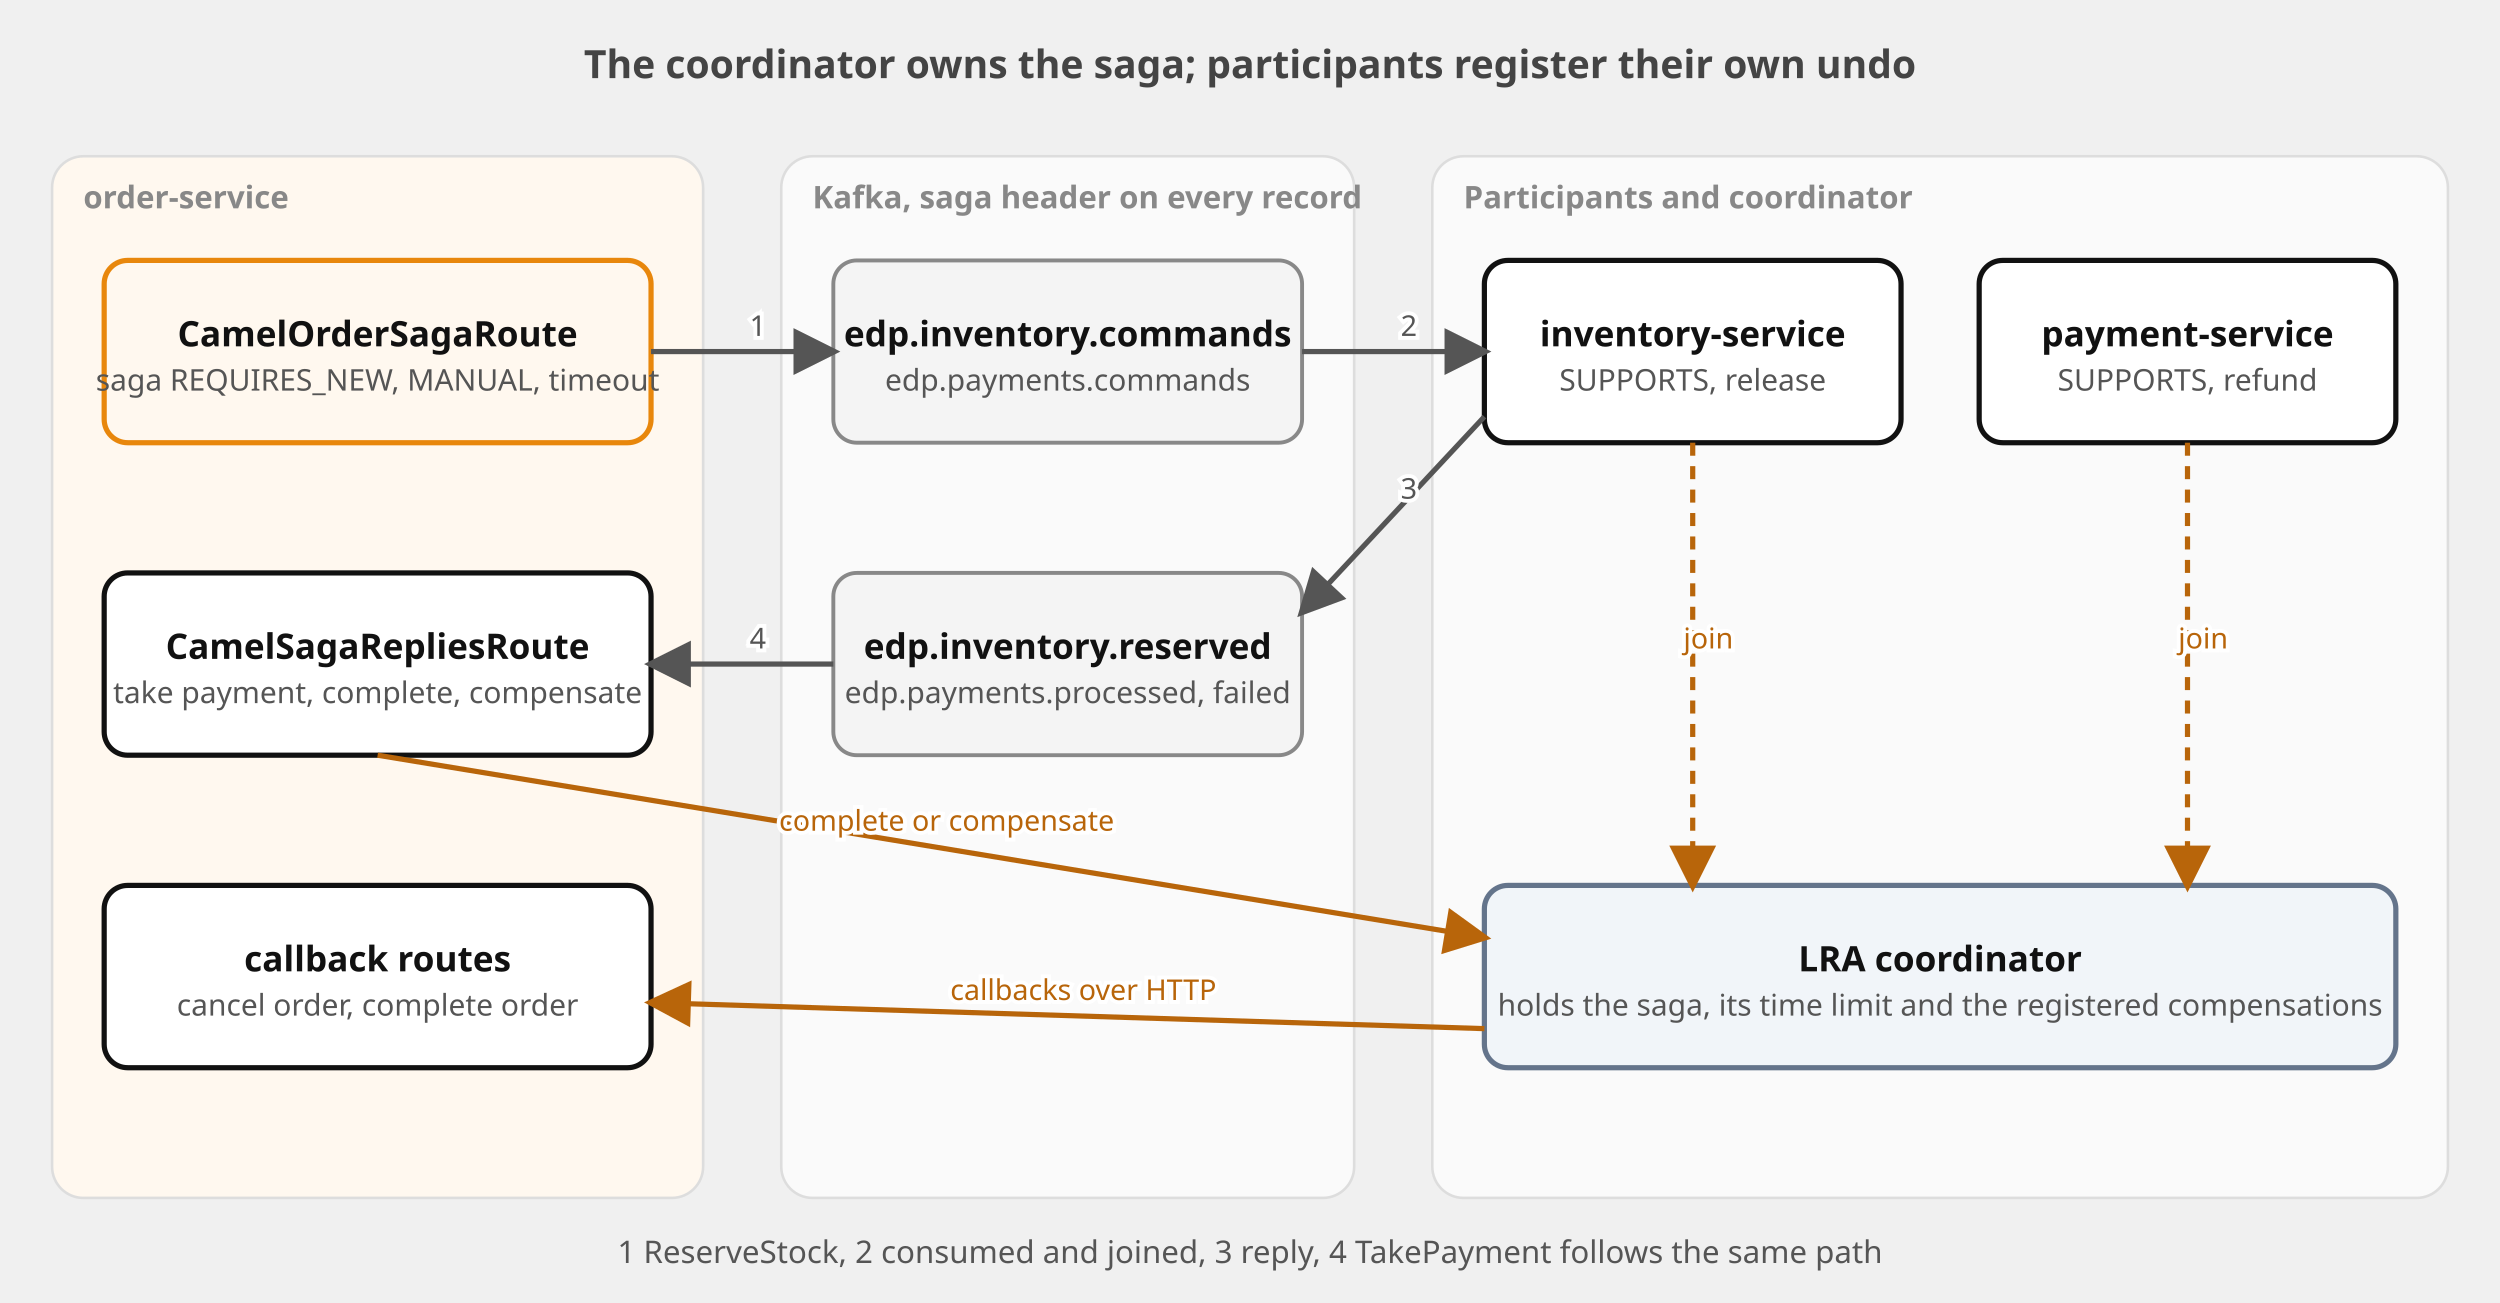
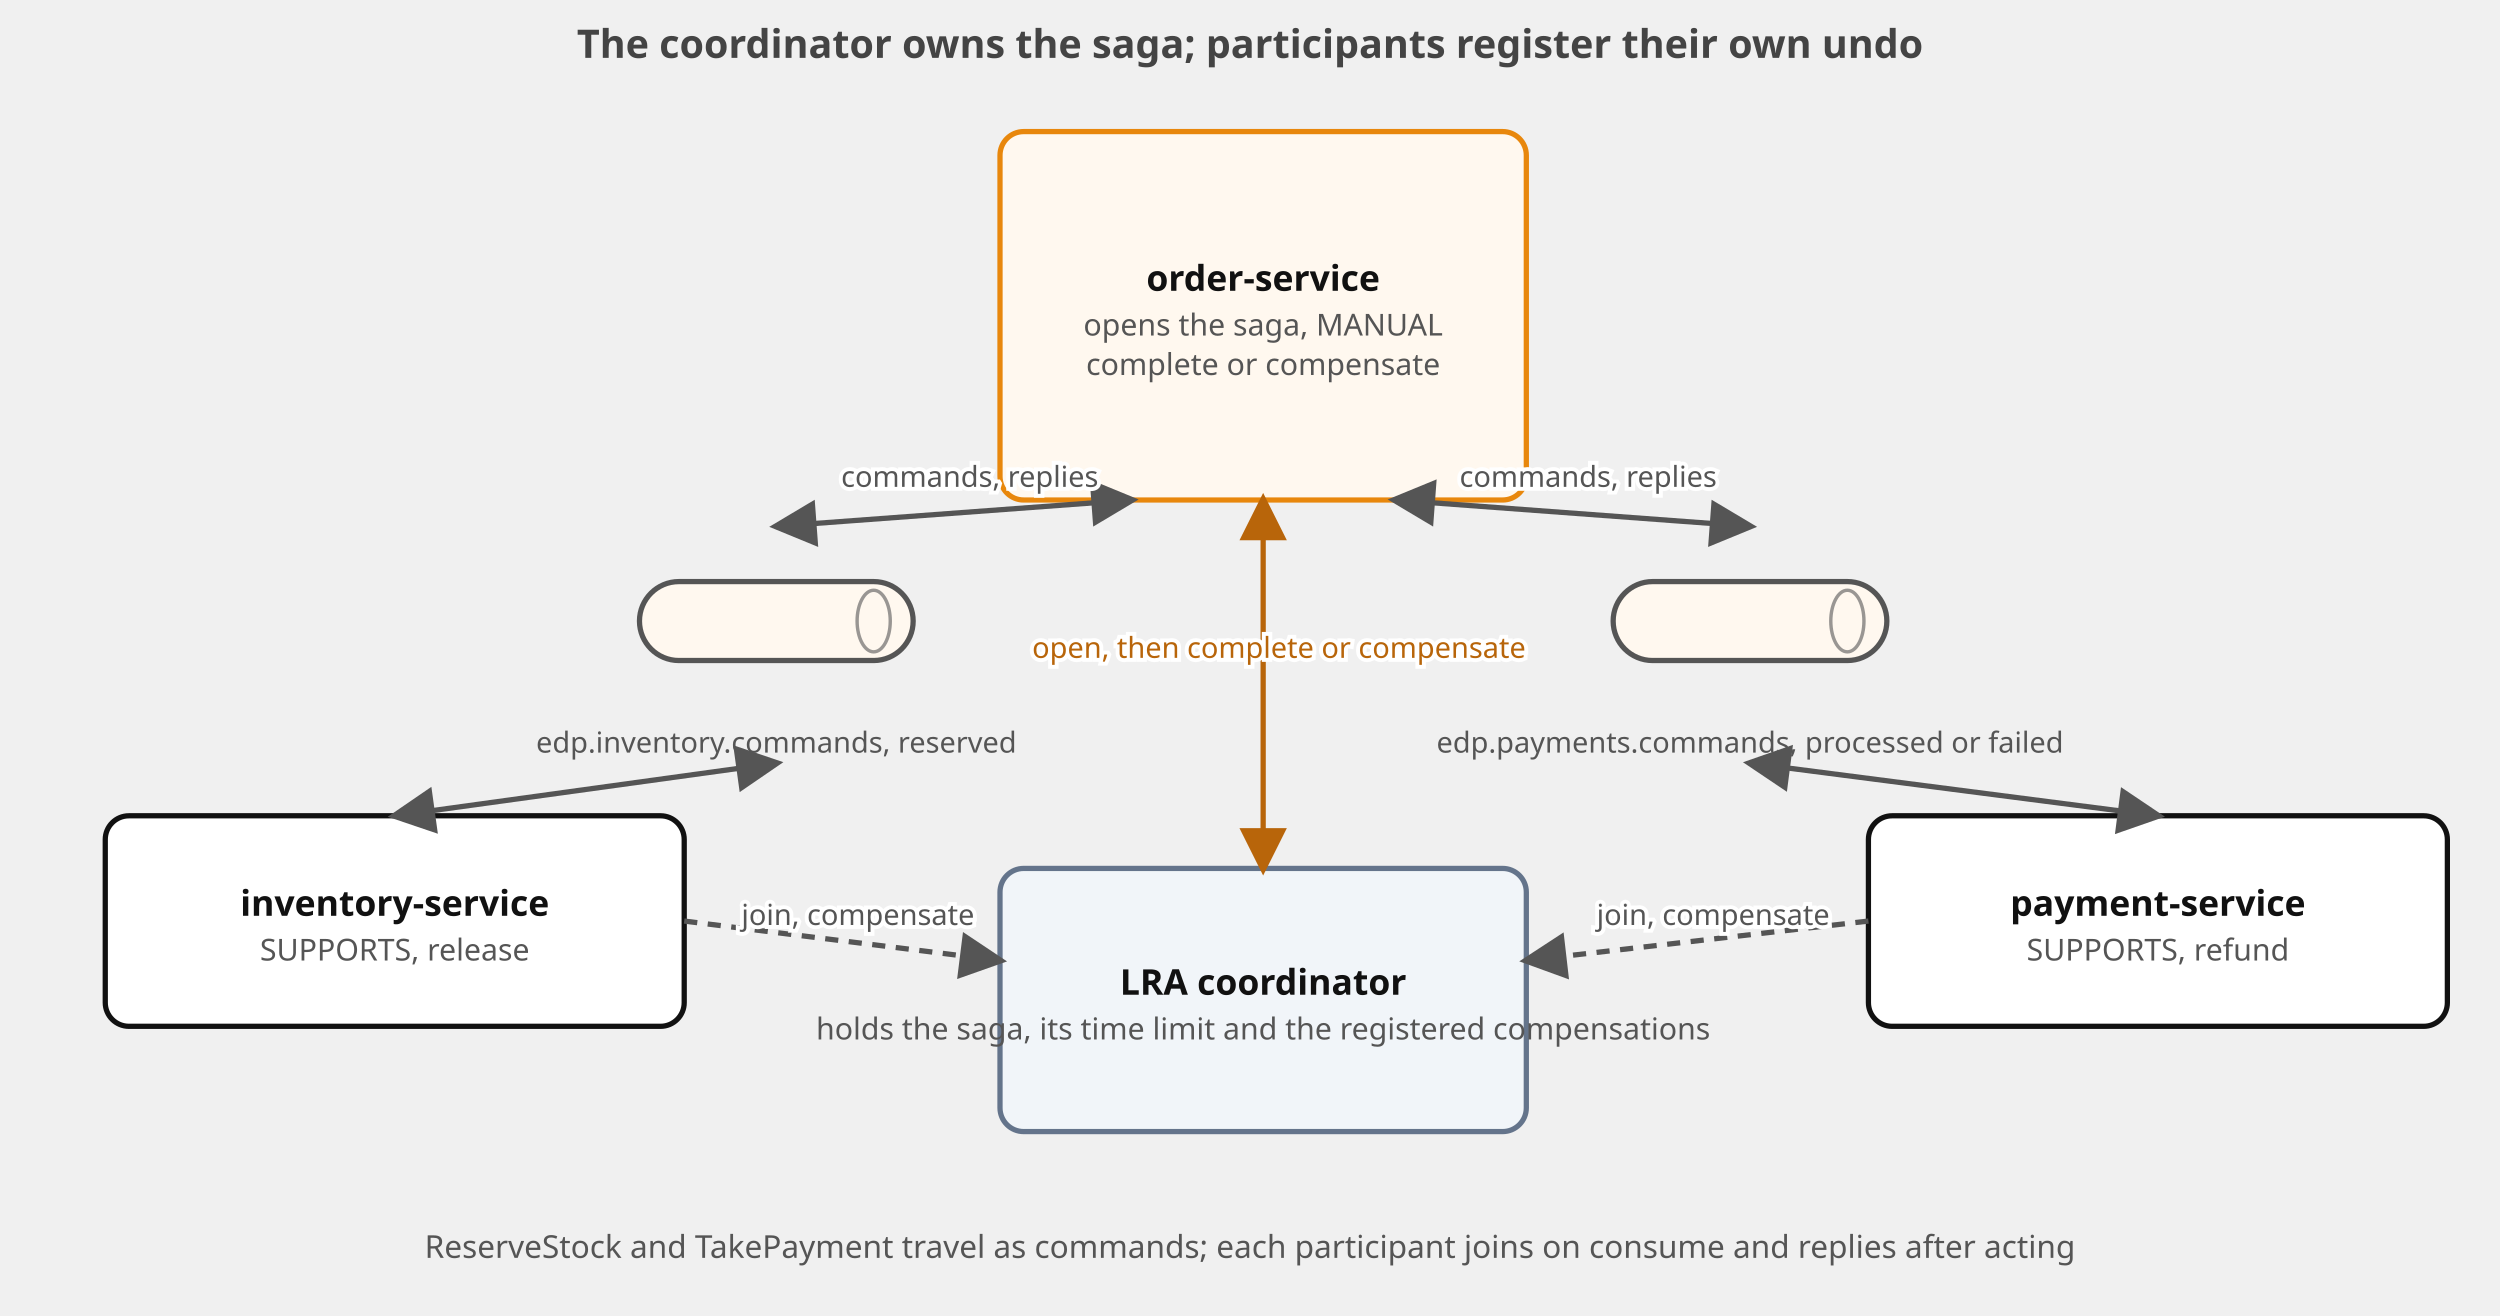
- <svg xmlns="http://www.w3.org/2000/svg" viewBox="0 0 960 500" font-family="'Red Hat Text', system-ui, sans-serif" role="img">
+ <svg xmlns="http://www.w3.org/2000/svg" viewBox="0 0 950 500" font-family="'Red Hat Text', system-ui, sans-serif" role="img">
  <defs>
    <marker id="a" viewBox="0 0 10 10" refX="8.5" refY="5" markerWidth="9" markerHeight="9" orient="auto-start-reverse">
      <path d="M0,0 L10,5 L0,10 z" fill="#555" />
    </marker>
    <marker id="am" viewBox="0 0 10 10" refX="8.5" refY="5" markerWidth="9" markerHeight="9" orient="auto-start-reverse">
      <path d="M0,0 L10,5 L0,10 z" fill="#b8650a" />
    </marker>
  </defs>
-   <rect x="20" y="60" width="250" height="400" rx="12" fill="#fff8ef" stroke="#ddd" />
-   <text x="32" y="80" font-size="12" font-weight="700" fill="#888">order-service</text>
-   <rect x="300" y="60" width="220" height="400" rx="12" fill="#fafafa" stroke="#ddd" />
-   <text x="312" y="80" font-size="12" font-weight="700" fill="#888">Kafka, saga header on every record</text>
-   <rect x="550" y="60" width="390" height="400" rx="12" fill="#fafafa" stroke="#ddd" />
-   <text x="562" y="80" font-size="12" font-weight="700" fill="#888">Participants and coordinator</text>
-   <rect x="40" y="100" width="210" height="70" rx="9" fill="#fff8ef" stroke="#e8870c" stroke-width="2" />
-   <text x="145.0" y="133.0" font-size="13.5" font-weight="700" fill="#111111" text-anchor="middle">CamelOrderSagaRoute</text>
-   <text x="145.0" y="150.0" font-size="11.5" fill="#555555" text-anchor="middle">saga REQUIRES_NEW, MANUAL, timeout</text>
-   <rect x="40" y="220" width="210" height="70" rx="9" fill="#ffffff" stroke="#111111" stroke-width="2" />
-   <text x="145.0" y="253.0" font-size="13.5" font-weight="700" fill="#111111" text-anchor="middle">CamelSagaRepliesRoute</text>
-   <text x="145.0" y="270.0" font-size="11.5" fill="#555555" text-anchor="middle">take payment, complete, compensate</text>
-   <rect x="40" y="340" width="210" height="70" rx="9" fill="#ffffff" stroke="#111111" stroke-width="2" />
-   <text x="145.0" y="373.0" font-size="13.5" font-weight="700" fill="#111111" text-anchor="middle">callback routes</text>
-   <text x="145.0" y="390.0" font-size="11.5" fill="#555555" text-anchor="middle">cancel order, complete order</text>
-   <rect x="320" y="100" width="180" height="70" rx="9" fill="#f4f4f4" stroke="#888888" stroke-width="1.5" />
-   <text x="410.0" y="133.0" font-size="13.5" font-weight="700" fill="#111111" text-anchor="middle">edp.inventory.commands</text>
-   <text x="410.0" y="150.0" font-size="11.5" fill="#555555" text-anchor="middle">edp.payments.commands</text>
-   <rect x="320" y="220" width="180" height="70" rx="9" fill="#f4f4f4" stroke="#888888" stroke-width="1.5" />
-   <text x="410.0" y="253.0" font-size="13.5" font-weight="700" fill="#111111" text-anchor="middle">edp.inventory.reserved</text>
-   <text x="410.0" y="270.0" font-size="11.5" fill="#555555" text-anchor="middle">edp.payments.processed, failed</text>
-   <rect x="570" y="100" width="160" height="70" rx="9" fill="#ffffff" stroke="#111111" stroke-width="2" />
-   <text x="650.0" y="133.0" font-size="13.5" font-weight="700" fill="#111111" text-anchor="middle">inventory-service</text>
-   <text x="650.0" y="150.0" font-size="11.5" fill="#555555" text-anchor="middle">SUPPORTS, release</text>
-   <rect x="760" y="100" width="160" height="70" rx="9" fill="#ffffff" stroke="#111111" stroke-width="2" />
-   <text x="840.0" y="133.0" font-size="13.5" font-weight="700" fill="#111111" text-anchor="middle">payment-service</text>
-   <text x="840.0" y="150.0" font-size="11.5" fill="#555555" text-anchor="middle">SUPPORTS, refund</text>
-   <rect x="570" y="340" width="350" height="70" rx="9" fill="#f1f5f9" stroke="#64748b" stroke-width="2" />
-   <text x="745.0" y="373.0" font-size="13.5" font-weight="700" fill="#111111" text-anchor="middle">LRA coordinator</text>
-   <text x="745.0" y="390.0" font-size="11.5" fill="#555555" text-anchor="middle">holds the saga, its time limit and the registered compensations</text>
-   <path d="M250,135 L320,135" fill="none" stroke="#555" stroke-width="2" marker-end="url(#a)" />
-   <text x="291.0" y="129.0" font-size="11" fill="#ffffff" stroke="#ffffff" stroke-width="3" paint-order="stroke" text-anchor="middle">1</text>
-   <text x="291.0" y="129.0" font-size="11" fill="#555" text-anchor="middle">1</text>
-   <path d="M500,135 L570,135" fill="none" stroke="#555" stroke-width="2" marker-end="url(#a)" />
-   <text x="541.0" y="129.0" font-size="11" fill="#ffffff" stroke="#ffffff" stroke-width="3" paint-order="stroke" text-anchor="middle">2</text>
-   <text x="541.0" y="129.0" font-size="11" fill="#555" text-anchor="middle">2</text>
-   <path d="M650,170 L650,340" fill="none" stroke="#b8650a" stroke-width="2" stroke-dasharray="5 4" marker-end="url(#am)" />
-   <text x="656.0" y="249.0" font-size="11" fill="#ffffff" stroke="#ffffff" stroke-width="3" paint-order="stroke" text-anchor="middle">join</text>
-   <text x="656.0" y="249.0" font-size="11" fill="#b8650a" text-anchor="middle">join</text>
-   <path d="M840,170 L840,340" fill="none" stroke="#b8650a" stroke-width="2" stroke-dasharray="5 4" marker-end="url(#am)" />
-   <text x="846.0" y="249.0" font-size="11" fill="#ffffff" stroke="#ffffff" stroke-width="3" paint-order="stroke" text-anchor="middle">join</text>
-   <text x="846.0" y="249.0" font-size="11" fill="#b8650a" text-anchor="middle">join</text>
-   <path d="M570,160 L500,235" fill="none" stroke="#555" stroke-width="2" marker-end="url(#a)" />
-   <text x="541.0" y="191.5" font-size="11" fill="#ffffff" stroke="#ffffff" stroke-width="3" paint-order="stroke" text-anchor="middle">3</text>
-   <text x="541.0" y="191.5" font-size="11" fill="#555" text-anchor="middle">3</text>
-   <path d="M320,255 L250,255" fill="none" stroke="#555" stroke-width="2" marker-end="url(#a)" />
-   <text x="291.0" y="249.0" font-size="11" fill="#ffffff" stroke="#ffffff" stroke-width="3" paint-order="stroke" text-anchor="middle">4</text>
-   <text x="291.0" y="249.0" font-size="11" fill="#555" text-anchor="middle">4</text>
-   <path d="M145,290 L570,360" fill="none" stroke="#b8650a" stroke-width="2" marker-end="url(#am)" />
-   <text x="363.5" y="319.0" font-size="11" fill="#ffffff" stroke="#ffffff" stroke-width="3" paint-order="stroke" text-anchor="middle">complete or compensate</text>
-   <text x="363.5" y="319.0" font-size="11" fill="#b8650a" text-anchor="middle">complete or compensate</text>
-   <path d="M570,395 L250,385" fill="none" stroke="#b8650a" stroke-width="2" marker-end="url(#am)" />
-   <text x="416.0" y="384.0" font-size="11" fill="#ffffff" stroke="#ffffff" stroke-width="3" paint-order="stroke" text-anchor="middle">callbacks over HTTP</text>
-   <text x="416.0" y="384.0" font-size="11" fill="#b8650a" text-anchor="middle">callbacks over HTTP</text>
-   <text x="480" y="30" font-size="15" fill="#444444" text-anchor="middle" font-weight="700">The coordinator owns the saga; participants register their own undo</text>
-   <text x="480" y="485" font-size="12" fill="#555555" text-anchor="middle">1 ReserveStock, 2 consumed and joined, 3 reply, 4 TakePayment follows the same path</text>
+   <rect x="380" y="50" width="200" height="140" rx="9" fill="#fff8ef" stroke="#e8870c" stroke-width="2" />
+   <text x="480.0" y="110.5" font-size="13.5" font-weight="700" fill="#111111" text-anchor="middle">order-service</text>
+   <text x="480.0" y="127.5" font-size="11.5" fill="#555555" text-anchor="middle">opens the saga, MANUAL</text>
+   <text x="480.0" y="142.5" font-size="11.5" fill="#555555" text-anchor="middle">complete or compensate</text>
+   <rect x="40" y="310" width="220" height="80" rx="9" fill="#ffffff" stroke="#111111" stroke-width="2" />
+   <text x="150.0" y="348.0" font-size="13.5" font-weight="700" fill="#111111" text-anchor="middle">inventory-service</text>
+   <text x="150.0" y="365.0" font-size="11.5" fill="#555555" text-anchor="middle">SUPPORTS, release</text>
+   <rect x="710" y="310" width="220" height="80" rx="9" fill="#ffffff" stroke="#111111" stroke-width="2" />
+   <text x="820.0" y="348.0" font-size="13.5" font-weight="700" fill="#111111" text-anchor="middle">payment-service</text>
+   <text x="820.0" y="365.0" font-size="11.5" fill="#555555" text-anchor="middle">SUPPORTS, refund</text>
+   <rect x="380" y="330" width="200" height="100" rx="9" fill="#f1f5f9" stroke="#64748b" stroke-width="2" />
+   <text x="480.0" y="378.0" font-size="13.5" font-weight="700" fill="#111111" text-anchor="middle">LRA coordinator</text>
+   <text x="480.0" y="395.0" font-size="11.5" fill="#555555" text-anchor="middle">holds the saga, its time limit and the registered compensations</text>
+   <path d="M430,190 L295,200" fill="none" stroke="#555" stroke-width="2" marker-start="url(#a)" marker-end="url(#a)" />
+   <text x="368.5" y="185.0" font-size="11" fill="#ffffff" stroke="#ffffff" stroke-width="3" paint-order="stroke" text-anchor="middle">commands, replies</text>
+   <text x="368.5" y="185.0" font-size="11" fill="#555" text-anchor="middle">commands, replies</text>
+   <path d="M295,290 L150,310" fill="none" stroke="#555" stroke-width="2" marker-start="url(#a)" marker-end="url(#a)" />
+   <path d="M530,190 L665,200" fill="none" stroke="#555" stroke-width="2" marker-start="url(#a)" marker-end="url(#a)" />
+   <text x="603.5" y="185.0" font-size="11" fill="#ffffff" stroke="#ffffff" stroke-width="3" paint-order="stroke" text-anchor="middle">commands, replies</text>
+   <text x="603.5" y="185.0" font-size="11" fill="#555" text-anchor="middle">commands, replies</text>
+   <path d="M665,290 L820,310" fill="none" stroke="#555" stroke-width="2" marker-start="url(#a)" marker-end="url(#a)" />
+   <path d="M260,350 L380,365" fill="none" stroke="#555" stroke-width="2" stroke-dasharray="5 4" marker-end="url(#a)" />
+   <text x="326.0" y="351.5" font-size="11" fill="#ffffff" stroke="#ffffff" stroke-width="3" paint-order="stroke" text-anchor="middle">join, compensate</text>
+   <text x="326.0" y="351.5" font-size="11" fill="#555" text-anchor="middle">join, compensate</text>
+   <path d="M710,350 L580,365" fill="none" stroke="#555" stroke-width="2" stroke-dasharray="5 4" marker-end="url(#a)" />
+   <text x="651.0" y="351.5" font-size="11" fill="#ffffff" stroke="#ffffff" stroke-width="3" paint-order="stroke" text-anchor="middle">join, compensate</text>
+   <text x="651.0" y="351.5" font-size="11" fill="#555" text-anchor="middle">join, compensate</text>
+   <path d="M480,190 L480,330" fill="none" stroke="#b8650a" stroke-width="2" marker-start="url(#am)" marker-end="url(#am)" />
+   <text x="486.0" y="250.0" font-size="11" fill="#ffffff" stroke="#ffffff" stroke-width="3" paint-order="stroke" text-anchor="middle">open, then complete or compensate</text>
+   <text x="486.0" y="250.0" font-size="11" fill="#b8650a" text-anchor="middle">open, then complete or compensate</text>
+   <text x="475" y="22" font-size="15" fill="#444444" text-anchor="middle" font-weight="700">The coordinator owns the saga; participants register their own undo</text>
+   <text x="475" y="478" font-size="12" fill="#555555" text-anchor="middle">ReserveStock and TakePayment travel as commands; each participant joins on consume and replies after acting</text>
+   <rect x="243.0" y="221.0" width="104.0" height="30.0" rx="15.0" fill="#fff8ef" stroke="#555555" stroke-width="2" />
+   <ellipse cx="332.0" cy="236.0" rx="6.3" ry="11.7" fill="none" stroke="#555555" stroke-width="1.3" opacity="0.6" />
+   <text x="295.0" y="286.0" font-size="11" fill="#555555" text-anchor="middle">edp.inventory.commands, reserved</text>
+   <rect x="613.0" y="221.0" width="104.0" height="30.0" rx="15.0" fill="#fff8ef" stroke="#555555" stroke-width="2" />
+   <ellipse cx="702.0" cy="236.0" rx="6.3" ry="11.7" fill="none" stroke="#555555" stroke-width="1.3" opacity="0.6" />
+   <text x="665.0" y="286.0" font-size="11" fill="#555555" text-anchor="middle">edp.payments.commands, processed or failed</text>
</svg>
